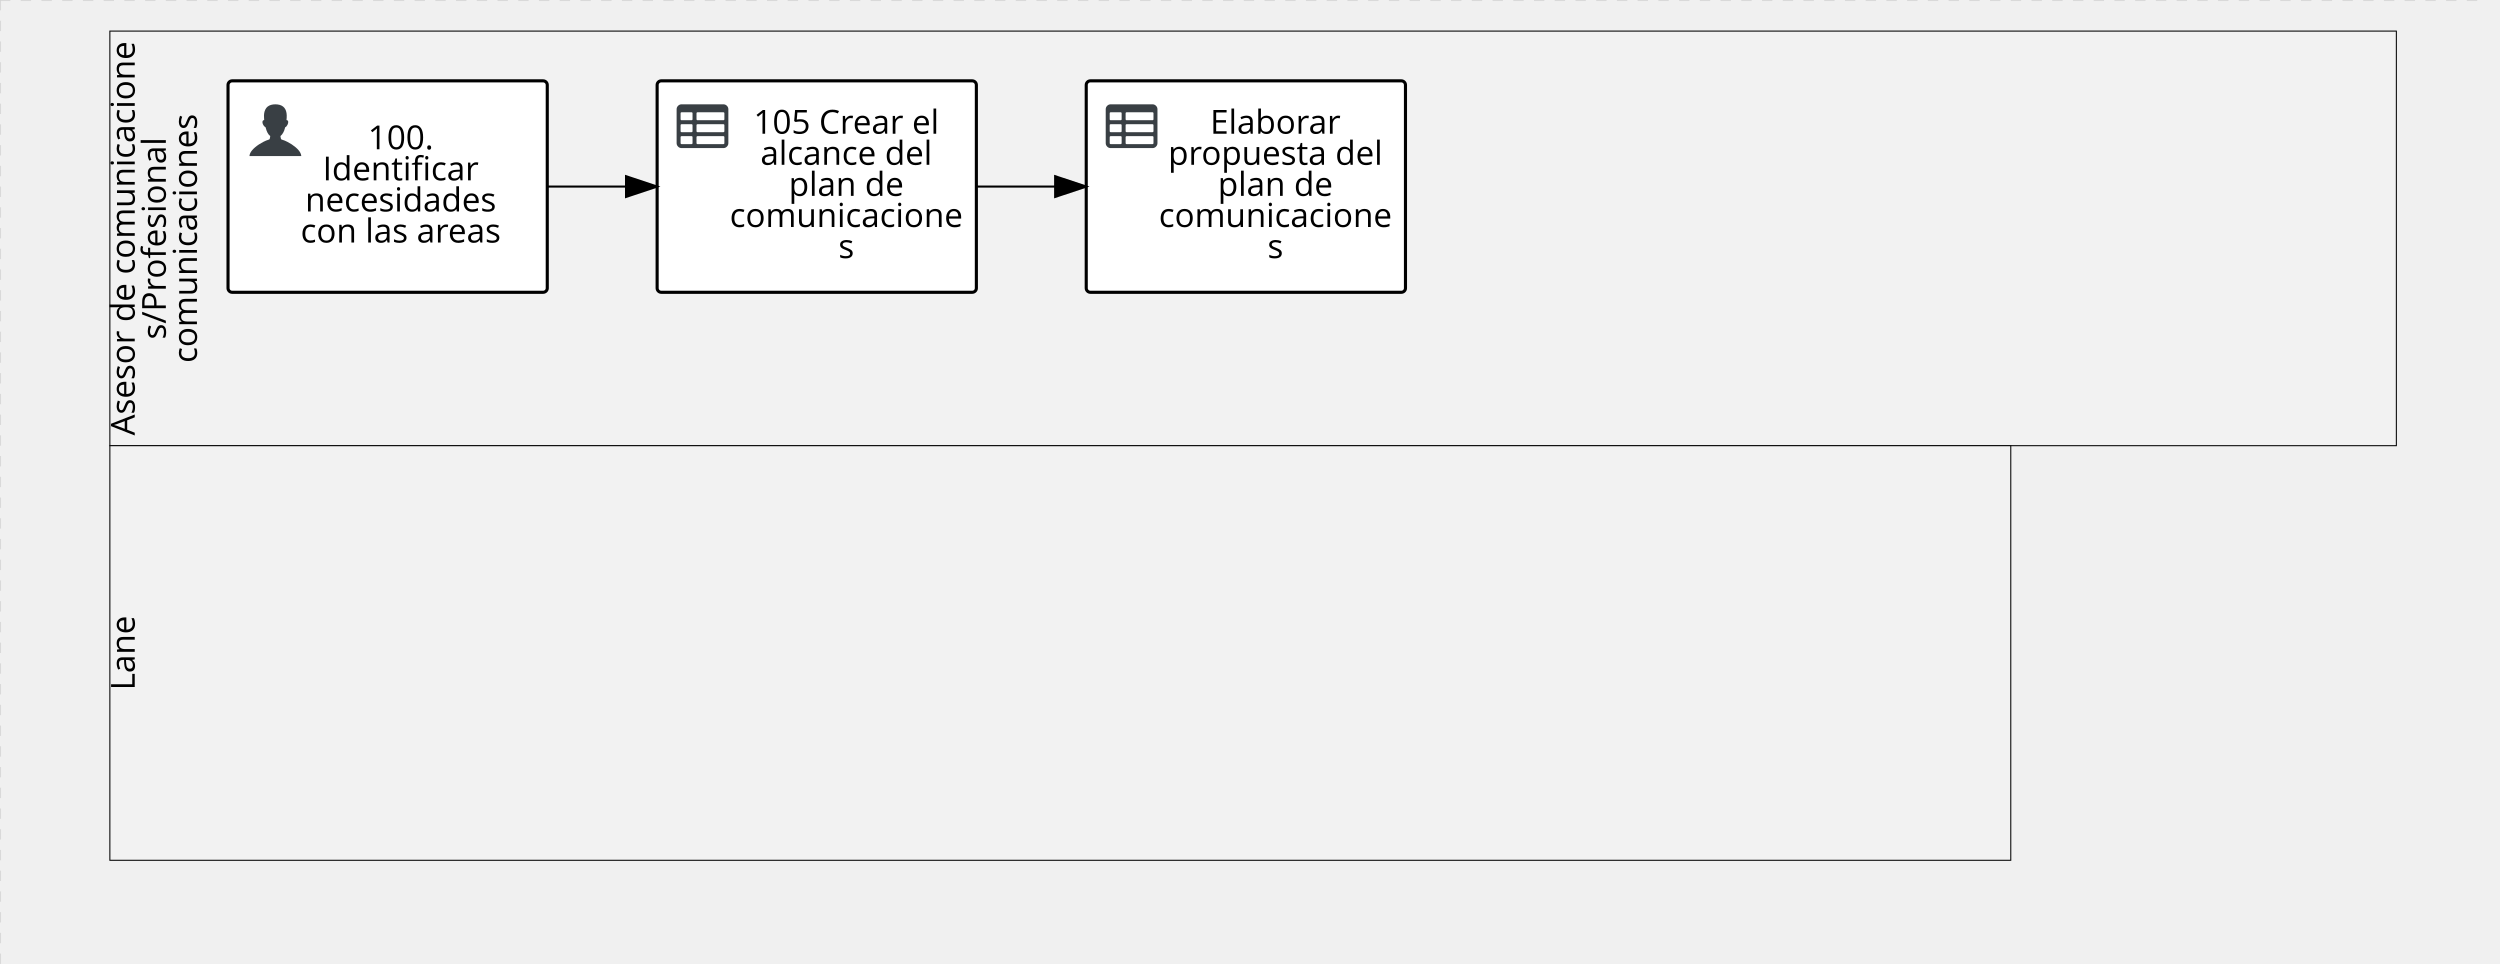
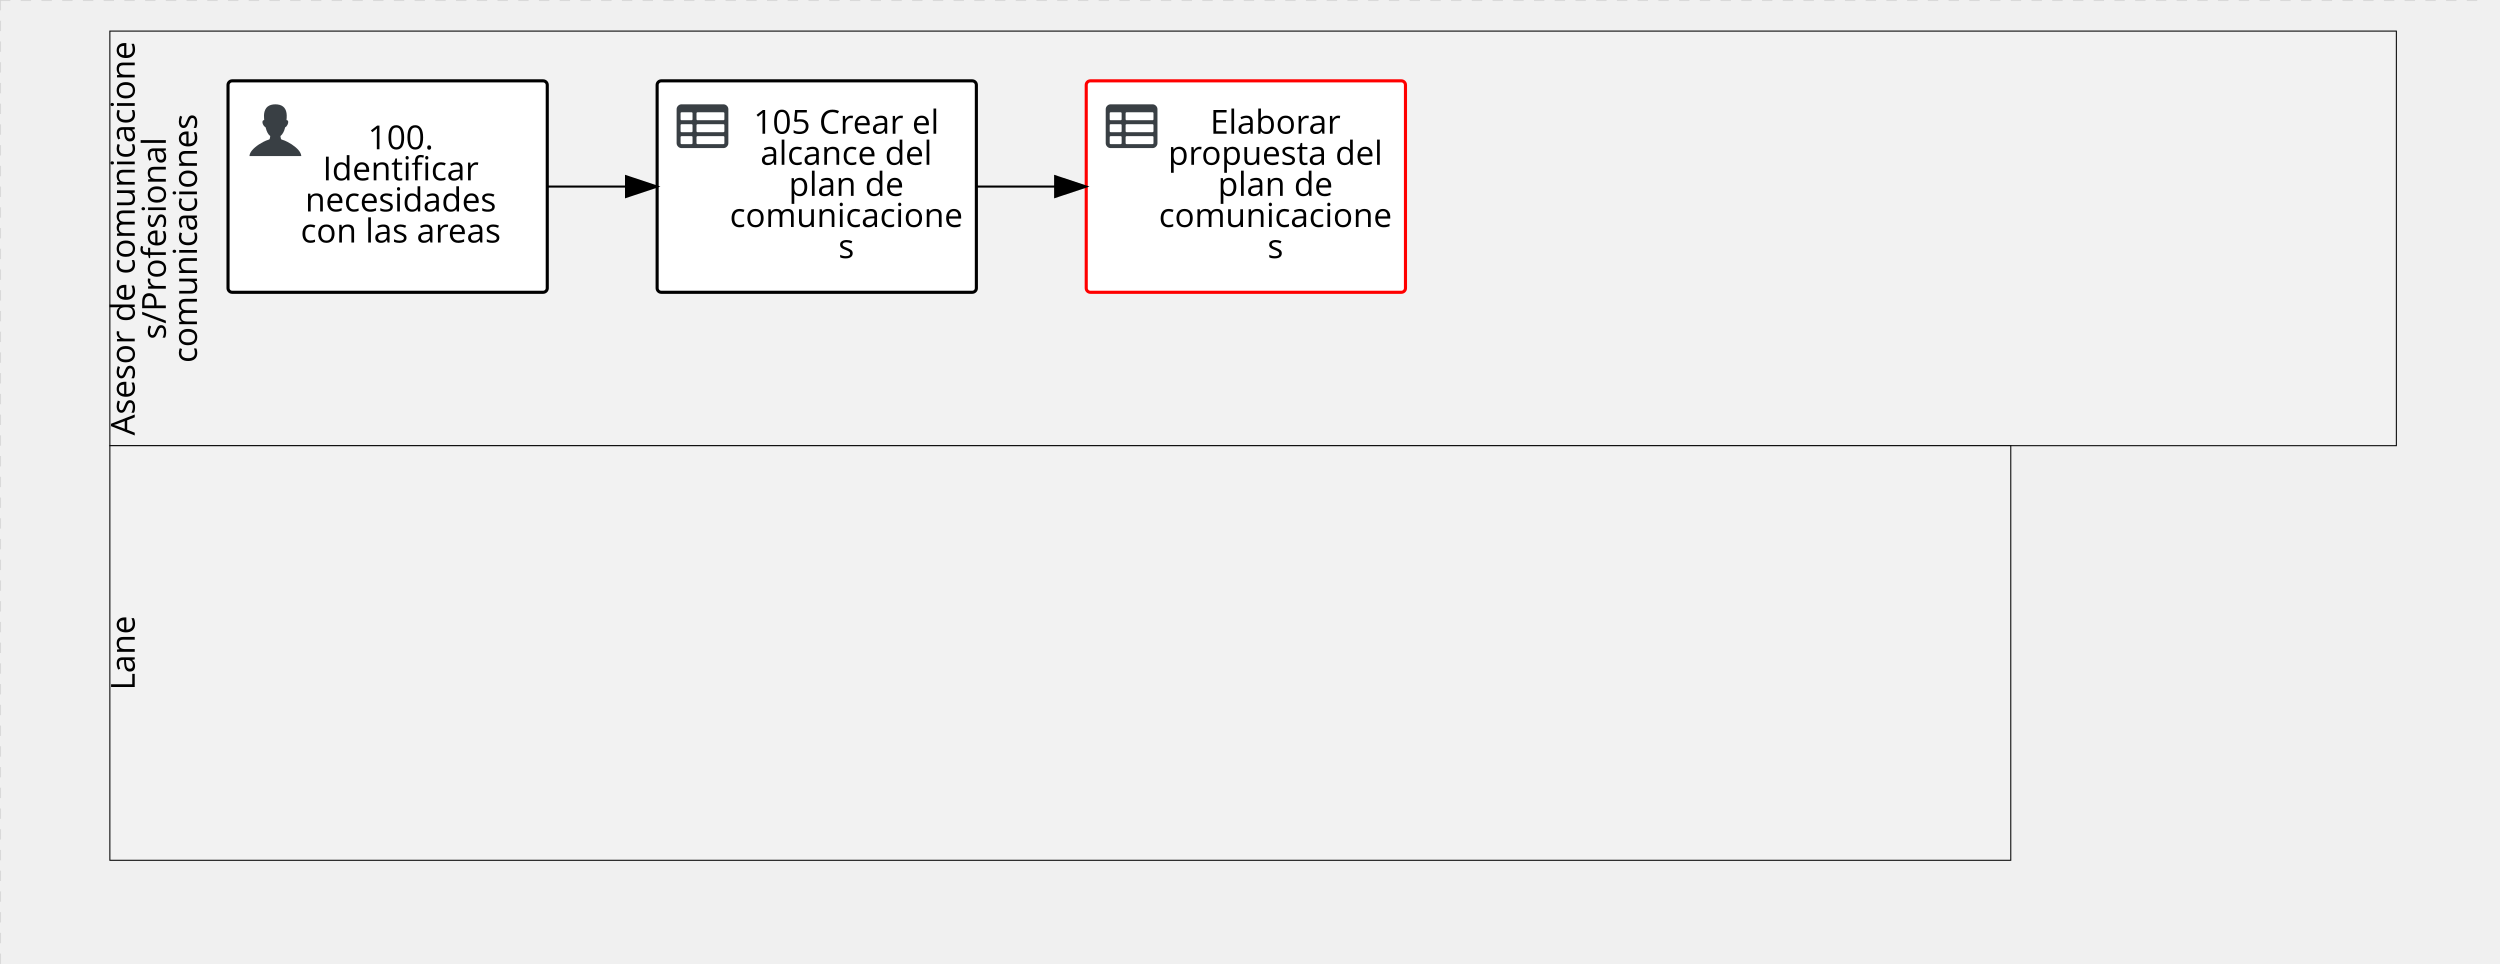
<svg xmlns="http://www.w3.org/2000/svg" version="1.1" width="1206" height="465" viewBox="0 0 1206 465">
  <defs />
  <g transform="matrix(1,0,0,1,0,0)">
    <g>
      <g>
        <g>
          <path fill="none" stroke="#d3d3d3" paint-order="fill stroke markers" d=" M 0 0 L 1200 0" stroke-miterlimit="10" stroke-opacity="0.8" stroke-dasharray="5" />
        </g>
        <g>
          <path fill="none" stroke="#d3d3d3" paint-order="fill stroke markers" d=" M 0 0 L 0 800" stroke-miterlimit="10" stroke-opacity="0.8" stroke-dasharray="5" />
        </g>
      </g>
      <g id="_B57488E7-6CBE-4FAA-9219-56307C9E62A7" bpmn2nodeid="_B57488E7-6CBE-4FAA-9219-56307C9E62A7" transform="matrix(1,0,0,1,53,15)">
        <g>
          <path fill="none" stroke="none" />
        </g>
        <g transform="matrix(1,0,0,1,0,0)">
          <path fill="#f2f2f2" stroke="none" id="_B57488E7-6CBE-4FAA-9219-56307C9E62A7?shapeType=BACKGROUND" paint-order="stroke fill markers" d=" M 0 0 L 1103 0 L 1103 200 L 0 200 L 0 0 Z Z" />
        </g>
        <g transform="matrix(1,0,0,1,0,0)">
          <path fill="none" stroke="rgb(0,0,0)" id="_B57488E7-6CBE-4FAA-9219-56307C9E62A7?shapeType=BORDER&amp;renderType=STROKE" paint-order="fill stroke markers" d=" M 0 0 L 1103 0 L 1103 200 L 0 200 L 0 0 Z Z" stroke-miterlimit="10" stroke-width="0.5" stroke-dasharray="" />
        </g>
        <g transform="matrix(-1.8369701987210297e-16,-1,1,-1.8369701987210297e-16,0,195.0742)">
          <text fill="#000000" stroke="none" font-family="Open Sans" font-size="12pt" font-style="normal" font-weight="normal" text-decoration="normal" x="95.074" y="12" text-anchor="middle" dominant-baseline="alphabetic">Asesor de comunicacione</text>
          <text fill="#000000" stroke="none" font-family="Open Sans" font-size="12pt" font-style="normal" font-weight="normal" text-decoration="normal" x="95.074" y="27" text-anchor="middle" dominant-baseline="alphabetic">          s/Profesional            </text>
          <text fill="#000000" stroke="none" font-family="Open Sans" font-size="12pt" font-style="normal" font-weight="normal" text-decoration="normal" x="95.074" y="42" text-anchor="middle" dominant-baseline="alphabetic">        comunicaciones         </text>
        </g>
        <g id="_AA0C87CB-521B-442E-9885-30118DCB7A72" bpmn2nodeid="_AA0C87CB-521B-442E-9885-30118DCB7A72" transform="matrix(1,0,0,1,57,24)">
          <g>
            <path fill="none" stroke="none" />
          </g>
          <g transform="matrix(1,0,0,1,0,0)">
            <path fill="#ffffff" stroke="none" id="_AA0C87CB-521B-442E-9885-30118DCB7A72?shapeType=BACKGROUND" paint-order="stroke fill markers" d=" M 2 0 L 152 0 L 152 0 A 2 2 0 0 1 154 2 L 154 100 L 154 100 A 2 2 0 0 1 152 102 L 2 102 L 2 102 A 2 2 0 0 1 0 100 L 0 2 L 0 2 A 2 2 0 0 1 2 0 Z" />
          </g>
          <g transform="matrix(1,0,0,1,0,0)">
            <path fill="none" stroke="rgb(0,0,0)" id="_AA0C87CB-521B-442E-9885-30118DCB7A72?shapeType=BORDER&amp;renderType=STROKE" paint-order="fill stroke markers" d=" M 2 0 L 152 0 L 152 0 A 2 2 0 0 1 154 2 L 154 100 L 154 100 A 2 2 0 0 1 152 102 L 2 102 L 2 102 A 2 2 0 0 1 0 100 L 0 2 L 0 2 A 2 2 0 0 1 2 0 Z" stroke-miterlimit="10" stroke-width="1.5" stroke-dasharray="" />
          </g>
          <g>
            <g transform="matrix(0.06,0,0,0.06,9.4,9.4)">
              <g transform="matrix(1,0,0,1,0,0)">
                <path fill="#393f44" stroke="none" id="_AA0C87CB-521B-442E-9885-30118DCB7A72_task__RvU5__iZSm" paint-order="stroke fill markers" d=" M 0 0 M 16 445.21 C 16 440.869 18.784 431.129 22.001 424.217 C 35.768 394.64 77.283 359.28 129 333.084 C 144.516 325.224 157.347 319.964 167.807 317.174 C 171.932 316.074 175.729 314.414 176.525 313.363 C 178.894 310.234 180.914 302.908 181.727 294.5 L 182.5 286.5 L 178.507 283.455 C 166.303 274.146 154.284 251.678 148.04 226.5 C 145.611 216.707 145.056 215.462 142.984 215.158 C 141.703 214.97 138.083 212.243 134.939 209.099 C 123.233 197.393 116.891 177.376 121.44 166.49 C 123.002 162.751 128.155 159.01 131.75 159.004 C 134.448 159 134.471 158.603 132.914 138.788 C 130.927 113.496 134.279 92.265 143.132 74.076 C 152.232 55.38 167.569 42.882 189.049 36.66 C 210.203 30.532 237.797 30.532 258.951 36.66 C 300.042 48.563 318.958 83.806 314.955 141 C 314.32 150.075 313.624 157.788 313.409 158.14 C 313.194 158.493 314.575 159.073 316.479 159.43 C 328.929 161.766 330.986 177.018 321.496 196.621 C 316.903 206.109 309.357 214.508 304.817 215.185 C 303.023 215.453 302.293 217.146 299.943 226.5 C 296.659 239.567 294.474 245.305 287.948 257.995 C 282.491 268.606 273.035 281.109 268.108 284.229 L 264.871 286.278 L 265.518 292.889 C 266.345 301.33 268.639 309.871 270.877 312.837 C 272.067 314.415 275.002 315.79 280.063 317.139 C 291.069 320.075 303.617 325.274 321 334.102 C 369.815 358.891 410.848 393.758 425.032 422.5 C 429.07 430.682 432 440.232 432 445.21 L 432 448 L 224 448 L 16 448 L 16 445.21 Z" />
              </g>
            </g>
          </g>
          <g transform="matrix(1,0,0,1,4.04,13.68)">
            <g transform="matrix(0.04,0,0,0.04,63.36,69.12)">
              <g transform="matrix(1,0,0,1,0,0)">
                <path fill="none" stroke="none" />
              </g>
              <g transform="matrix(1,0,0,1,0,0)">
                <path fill="none" stroke="none" />
              </g>
            </g>
          </g>
          <g transform="matrix(1,0,0,1,35,21)">
            <text fill="#000000" stroke="none" font-family="Open Sans" font-size="12pt" font-style="normal" font-weight="normal" text-decoration="normal" x="48.305" y="12" text-anchor="middle" dominant-baseline="alphabetic">       100.         </text>
            <text fill="#000000" stroke="none" font-family="Open Sans" font-size="12pt" font-style="normal" font-weight="normal" text-decoration="normal" x="48.305" y="27" text-anchor="middle" dominant-baseline="alphabetic">  Identificar   </text>
            <text fill="#000000" stroke="none" font-family="Open Sans" font-size="12pt" font-style="normal" font-weight="normal" text-decoration="normal" x="48.305" y="42" text-anchor="middle" dominant-baseline="alphabetic">necesidades </text>
            <text fill="#000000" stroke="none" font-family="Open Sans" font-size="12pt" font-style="normal" font-weight="normal" text-decoration="normal" x="48.305" y="57" text-anchor="middle" dominant-baseline="alphabetic">con las areas</text>
          </g>
        </g>
        <g id="_9E76448C-DA83-4A20-A2F2-3716A5D620CC" bpmn2nodeid="_9E76448C-DA83-4A20-A2F2-3716A5D620CC" transform="matrix(1,0,0,1,264,24)">
          <g>
            <path fill="none" stroke="none" />
          </g>
          <g transform="matrix(1,0,0,1,0,0)">
            <path fill="#ffffff" stroke="none" id="_9E76448C-DA83-4A20-A2F2-3716A5D620CC?shapeType=BACKGROUND" paint-order="stroke fill markers" d=" M 2 0 L 152 0 L 152 0 A 2 2 0 0 1 154 2 L 154 100 L 154 100 A 2 2 0 0 1 152 102 L 2 102 L 2 102 A 2 2 0 0 1 0 100 L 0 2 L 0 2 A 2 2 0 0 1 2 0 Z" />
          </g>
          <g transform="matrix(1,0,0,1,0,0)">
            <path fill="none" stroke="rgb(0,0,0)" id="_9E76448C-DA83-4A20-A2F2-3716A5D620CC?shapeType=BORDER&amp;renderType=STROKE" paint-order="fill stroke markers" d=" M 2 0 L 152 0 L 152 0 A 2 2 0 0 1 154 2 L 154 100 L 154 100 A 2 2 0 0 1 152 102 L 2 102 L 2 102 A 2 2 0 0 1 0 100 L 0 2 L 0 2 A 2 2 0 0 1 2 0 Z" stroke-miterlimit="10" stroke-width="1.5" stroke-dasharray="" />
          </g>
          <g>
            <g transform="matrix(0.06,0,0,0.06,9.4,9.4)">
              <g transform="matrix(1,0,0,1,0,0)">
                <path fill="#393f44" stroke="none" id="_9E76448C-DA83-4A20-A2F2-3716A5D620CC_task__l39e__3KHJ" paint-order="stroke fill markers" d=" M 0 0 M 128 344 L 128 296 C 128 293.7 127.2 291.8 125.8 290.2 C 124.4 288.6 122.4 288 120 288 L 40 288 C 37.7 288 35.8 288.8 34.2 290.2 C 32.6 291.6 32 293.7 32 296 L 32 344 C 32 346.3 32.8 348.2 34.2 349.8 C 35.6 351.4 37.6 352 40 352 L 120 352 C 122.3 352 124.2 351.2 125.8 349.8 C 127.4 348.4 128 346.3 128 344 Z M 0 0 M 128 248 L 128 200 C 128 197.7 127.2 195.8 125.8 194.2 C 124.4 192.6 122.4 192 120 192 L 40 192 C 37.7 192 35.8 192.8 34.2 194.2 C 32.6 195.6 32 197.7 32 200 L 32 248 C 32 250.3 32.8 252.2 34.2 253.8 C 35.6 255.4 37.6 256 40 256 L 120 256 C 122.3 256 124.2 255.2 125.8 253.8 C 127.4 252.4 128 250.3 128 248 Z M 0 0 M 376 352 C 378.3 352 380.2 351.2 381.8 349.8 C 383.4 348.4 384 346.4 384 344 L 384 296 C 384 293.7 383.2 291.8 381.8 290.2 C 380.4 288.6 378.4 288 376 288 L 168 288 C 165.7 288 163.8 288.8 162.2 290.2 C 160.6 291.6 160 293.6 160 296 L 160 344 C 160 346.3 160.8 348.2 162.2 349.8 C 163.6 351.4 165.6 352 168 352 L 376 352 Z M 0 0 M 128 152 L 128 104 C 128 101.7 127.2 99.8 125.8 98.2 C 124.4 96.6 122.3 96 120 96 L 40 96 C 37.7 96 35.8 96.8 34.2 98.2 C 32.6 99.6 32 101.7 32 104 L 32 152 C 32 154.3 32.8 156.2 34.2 157.8 C 35.6 159.4 37.6 160 40 160 L 120 160 C 122.3 160 124.2 159.2 125.8 157.8 C 127.4 156.4 128 154.3 128 152 Z M 0 0 M 376 256 C 378.3 256 380.2 255.2 381.8 253.8 C 383.4 252.4 384 250.4 384 248 L 384 200 C 384 197.7 383.2 195.8 381.8 194.2 C 380.4 192.6 378.4 192 376 192 L 168 192 C 165.7 192 163.8 192.8 162.2 194.2 C 160.6 195.6 160 197.6 160 200 L 160 248 C 160 250.3 160.8 252.2 162.2 253.8 C 163.6 255.4 165.6 256 168 256 L 376 256 Z M 0 0 M 376 160 C 378.3 160 380.2 159.2 381.8 157.8 C 383.4 156.4 384 154.4 384 152 L 384 104 C 384 101.7 383.2 99.8 381.8 98.2 C 380.4 96.6 378.3 96 376 96 L 168 96 C 165.7 96 163.8 96.8 162.2 98.2 C 160.6 99.6 160 101.6 160 104 L 160 152 C 160 154.3 160.8 156.2 162.2 157.8 C 163.6 159.4 165.6 160 168 160 L 376 160 Z M 0 0 M 416 72 L 416 344 C 416 355 412.1 364.4 404.2 372.2 C 396.3 380 387 384 376 384 L 40 384 C 29 384 19.6 380.1 11.8 372.2 C 4 364.3 0 355 0 344 L 0 72 C 0 61 3.9 51.6 11.8 43.8 C 19.7 36 29 32 40 32 L 376 32 C 387 32 396.4 35.9 404.2 43.8 C 412 51.7 416 61 416 72 Z" />
              </g>
            </g>
          </g>
          <g transform="matrix(1,0,0,1,35,13.5)">
            <text fill="#000000" stroke="none" font-family="Open Sans" font-size="12pt" font-style="normal" font-weight="normal" text-decoration="normal" x="56.246" y="12" text-anchor="middle" dominant-baseline="alphabetic">  105 Crear el    </text>
            <text fill="#000000" stroke="none" font-family="Open Sans" font-size="12pt" font-style="normal" font-weight="normal" text-decoration="normal" x="56.246" y="27" text-anchor="middle" dominant-baseline="alphabetic">   alcance del    </text>
            <text fill="#000000" stroke="none" font-family="Open Sans" font-size="12pt" font-style="normal" font-weight="normal" text-decoration="normal" x="56.246" y="42" text-anchor="middle" dominant-baseline="alphabetic">      plan de        </text>
            <text fill="#000000" stroke="none" font-family="Open Sans" font-size="12pt" font-style="normal" font-weight="normal" text-decoration="normal" x="56.246" y="57" text-anchor="middle" dominant-baseline="alphabetic">comunicacione</text>
            <text fill="#000000" stroke="none" font-family="Open Sans" font-size="12pt" font-style="normal" font-weight="normal" text-decoration="normal" x="56.246" y="72" text-anchor="middle" dominant-baseline="alphabetic">            s             </text>
          </g>
        </g>
        <g id="_88B4F1C8-AD17-4393-82B3-336D5BDE79D2" bpmn2nodeid="_88B4F1C8-AD17-4393-82B3-336D5BDE79D2" transform="matrix(1,0,0,1,471,24)">
          <g>
            <path fill="none" stroke="none" />
          </g>
          <g transform="matrix(1,0,0,1,0,0)">
            <path fill="#ffffff" stroke="none" id="_88B4F1C8-AD17-4393-82B3-336D5BDE79D2?shapeType=BACKGROUND" paint-order="stroke fill markers" d=" M 2 0 L 152 0 L 152 0 A 2 2 0 0 1 154 2 L 154 100 L 154 100 A 2 2 0 0 1 152 102 L 2 102 L 2 102 A 2 2 0 0 1 0 100 L 0 2 L 0 2 A 2 2 0 0 1 2 0 Z" />
          </g>
          <g transform="matrix(1,0,0,1,0,0)">
-             <path fill="none" stroke="rgb(0,0,0)" id="_88B4F1C8-AD17-4393-82B3-336D5BDE79D2?shapeType=BORDER&amp;renderType=STROKE" paint-order="fill stroke markers" d=" M 2 0 L 152 0 L 152 0 A 2 2 0 0 1 154 2 L 154 100 L 154 100 A 2 2 0 0 1 152 102 L 2 102 L 2 102 A 2 2 0 0 1 0 100 L 0 2 L 0 2 A 2 2 0 0 1 2 0 Z" stroke-miterlimit="10" stroke-width="1.5" stroke-dasharray="" />
+             <path fill="none" stroke="rgb(255,0,0)" id="_88B4F1C8-AD17-4393-82B3-336D5BDE79D2?shapeType=BORDER&amp;renderType=STROKE" paint-order="fill stroke markers" d=" M 2 0 L 152 0 L 152 0 A 2 2 0 0 1 154 2 L 154 100 L 154 100 A 2 2 0 0 1 152 102 L 2 102 L 2 102 A 2 2 0 0 1 0 100 L 0 2 L 0 2 A 2 2 0 0 1 2 0 Z" stroke-miterlimit="10" stroke-width="1.5" stroke-dasharray="" />
          </g>
          <g>
            <g transform="matrix(0.06,0,0,0.06,9.4,9.4)">
              <g transform="matrix(1,0,0,1,0,0)">
                <path fill="#393f44" stroke="none" id="_88B4F1C8-AD17-4393-82B3-336D5BDE79D2_task__l39e__3KHJ" paint-order="stroke fill markers" d=" M 0 0 M 128 344 L 128 296 C 128 293.7 127.2 291.8 125.8 290.2 C 124.4 288.6 122.4 288 120 288 L 40 288 C 37.7 288 35.8 288.8 34.2 290.2 C 32.6 291.6 32 293.7 32 296 L 32 344 C 32 346.3 32.8 348.2 34.2 349.8 C 35.6 351.4 37.6 352 40 352 L 120 352 C 122.3 352 124.2 351.2 125.8 349.8 C 127.4 348.4 128 346.3 128 344 Z M 0 0 M 128 248 L 128 200 C 128 197.7 127.2 195.8 125.8 194.2 C 124.4 192.6 122.4 192 120 192 L 40 192 C 37.7 192 35.8 192.8 34.2 194.2 C 32.6 195.6 32 197.7 32 200 L 32 248 C 32 250.3 32.8 252.2 34.2 253.8 C 35.6 255.4 37.6 256 40 256 L 120 256 C 122.3 256 124.2 255.2 125.8 253.8 C 127.4 252.4 128 250.3 128 248 Z M 0 0 M 376 352 C 378.3 352 380.2 351.2 381.8 349.8 C 383.4 348.4 384 346.4 384 344 L 384 296 C 384 293.7 383.2 291.8 381.8 290.2 C 380.4 288.6 378.4 288 376 288 L 168 288 C 165.7 288 163.8 288.8 162.2 290.2 C 160.6 291.6 160 293.6 160 296 L 160 344 C 160 346.3 160.8 348.2 162.2 349.8 C 163.6 351.4 165.6 352 168 352 L 376 352 Z M 0 0 M 128 152 L 128 104 C 128 101.7 127.2 99.8 125.8 98.2 C 124.4 96.6 122.3 96 120 96 L 40 96 C 37.7 96 35.8 96.8 34.2 98.2 C 32.6 99.6 32 101.7 32 104 L 32 152 C 32 154.3 32.8 156.2 34.2 157.8 C 35.6 159.4 37.6 160 40 160 L 120 160 C 122.3 160 124.2 159.2 125.8 157.8 C 127.4 156.4 128 154.3 128 152 Z M 0 0 M 376 256 C 378.3 256 380.2 255.2 381.8 253.8 C 383.4 252.4 384 250.4 384 248 L 384 200 C 384 197.7 383.2 195.8 381.8 194.2 C 380.4 192.6 378.4 192 376 192 L 168 192 C 165.7 192 163.8 192.8 162.2 194.2 C 160.6 195.6 160 197.6 160 200 L 160 248 C 160 250.3 160.8 252.2 162.2 253.8 C 163.6 255.4 165.6 256 168 256 L 376 256 Z M 0 0 M 376 160 C 378.3 160 380.2 159.2 381.8 157.8 C 383.4 156.4 384 154.4 384 152 L 384 104 C 384 101.7 383.2 99.8 381.8 98.2 C 380.4 96.6 378.3 96 376 96 L 168 96 C 165.7 96 163.8 96.8 162.2 98.2 C 160.6 99.6 160 101.6 160 104 L 160 152 C 160 154.3 160.8 156.2 162.2 157.8 C 163.6 159.4 165.6 160 168 160 L 376 160 Z M 0 0 M 416 72 L 416 344 C 416 355 412.1 364.4 404.2 372.2 C 396.3 380 387 384 376 384 L 40 384 C 29 384 19.6 380.1 11.8 372.2 C 4 364.3 0 355 0 344 L 0 72 C 0 61 3.9 51.6 11.8 43.8 C 19.7 36 29 32 40 32 L 376 32 C 387 32 396.4 35.9 404.2 43.8 C 412 51.7 416 61 416 72 Z" />
              </g>
            </g>
          </g>
          <g transform="matrix(1,0,0,1,35,13.5)">
            <text fill="#000000" stroke="none" font-family="Open Sans" font-size="12pt" font-style="normal" font-weight="normal" text-decoration="normal" x="56.246" y="12" text-anchor="middle" dominant-baseline="alphabetic">     Elaborar       </text>
            <text fill="#000000" stroke="none" font-family="Open Sans" font-size="12pt" font-style="normal" font-weight="normal" text-decoration="normal" x="56.246" y="27" text-anchor="middle" dominant-baseline="alphabetic">propuesta del  </text>
            <text fill="#000000" stroke="none" font-family="Open Sans" font-size="12pt" font-style="normal" font-weight="normal" text-decoration="normal" x="56.246" y="42" text-anchor="middle" dominant-baseline="alphabetic">      plan de        </text>
            <text fill="#000000" stroke="none" font-family="Open Sans" font-size="12pt" font-style="normal" font-weight="normal" text-decoration="normal" x="56.246" y="57" text-anchor="middle" dominant-baseline="alphabetic">comunicacione</text>
            <text fill="#000000" stroke="none" font-family="Open Sans" font-size="12pt" font-style="normal" font-weight="normal" text-decoration="normal" x="56.246" y="72" text-anchor="middle" dominant-baseline="alphabetic">            s             </text>
          </g>
        </g>
      </g>
      <g id="_BFB9A08E-5C65-401A-9EE9-E85DB8EE0910" bpmn2nodeid="_BFB9A08E-5C65-401A-9EE9-E85DB8EE0910" transform="matrix(1,0,0,1,0,0)">
        <g>
          <path fill="none" stroke="#000000" paint-order="fill stroke markers" d=" M 264 90 L 302 90" stroke-miterlimit="10" stroke-dasharray="" />
        </g>
        <g transform="matrix(1,0,0,1,264,90)" />
        <g transform="matrix(6.123233995736766e-17,1,-1,6.123233995736766e-17,317,85)">
          <path fill="#000000" stroke="#000000" paint-order="fill stroke markers" d=" M 10 15 L 0 15 L 5 0 Z" stroke-miterlimit="10" stroke-dasharray="" />
        </g>
        <g transform="matrix(1,0,0,1,264,80)" />
      </g>
      <g id="_06E6D089-E6CB-4995-8D7F-7D272E4B48BE" bpmn2nodeid="_06E6D089-E6CB-4995-8D7F-7D272E4B48BE" transform="matrix(1,0,0,1,0,0)">
        <g>
          <path fill="none" stroke="#000000" paint-order="fill stroke markers" d=" M 471 90 L 509 90" stroke-miterlimit="10" stroke-dasharray="" />
        </g>
        <g transform="matrix(1,0,0,1,471,90)" />
        <g transform="matrix(6.123233995736766e-17,1,-1,6.123233995736766e-17,524,85)">
          <path fill="#000000" stroke="#000000" paint-order="fill stroke markers" d=" M 10 15 L 0 15 L 5 0 Z" stroke-miterlimit="10" stroke-dasharray="" />
        </g>
        <g transform="matrix(1,0,0,1,471,80)" />
      </g>
      <g id="_057572DE-79F4-4D74-9EE0-8F8645384F76" bpmn2nodeid="_057572DE-79F4-4D74-9EE0-8F8645384F76" transform="matrix(1,0,0,1,53,215)">
        <g>
          <path fill="none" stroke="none" />
        </g>
        <g transform="matrix(1,0,0,1,0,0)">
          <path fill="#f2f2f2" stroke="none" id="_057572DE-79F4-4D74-9EE0-8F8645384F76?shapeType=BACKGROUND" paint-order="stroke fill markers" d=" M 0 0 L 917 0 L 917 200 L 0 200 L 0 0 Z Z" />
        </g>
        <g transform="matrix(1,0,0,1,0,0)">
          <path fill="none" stroke="rgb(0,0,0)" id="_057572DE-79F4-4D74-9EE0-8F8645384F76?shapeType=BORDER&amp;renderType=STROKE" paint-order="fill stroke markers" d=" M 0 0 L 917 0 L 917 200 L 0 200 L 0 0 Z Z" stroke-miterlimit="10" stroke-width="0.5" stroke-dasharray="" />
        </g>
        <g transform="matrix(-1.8369701987210297e-16,-1,1,-1.8369701987210297e-16,0,118)">
          <text fill="#000000" stroke="none" font-family="Open Sans" font-size="12pt" font-style="normal" font-weight="normal" text-decoration="normal" x="18" y="12" text-anchor="middle" dominant-baseline="alphabetic">Lane</text>
        </g>
      </g>
      <g transform="matrix(1,0,0,1,53,215)" />
      <g transform="matrix(1,0,0,1,53,15)" />
      <g transform="matrix(1,0,0,1,110,39)" />
      <g transform="matrix(1,0,0,1,317,39)" />
      <g transform="matrix(1,0,0,1,524,39)" />
    </g>
  </g>
</svg>
